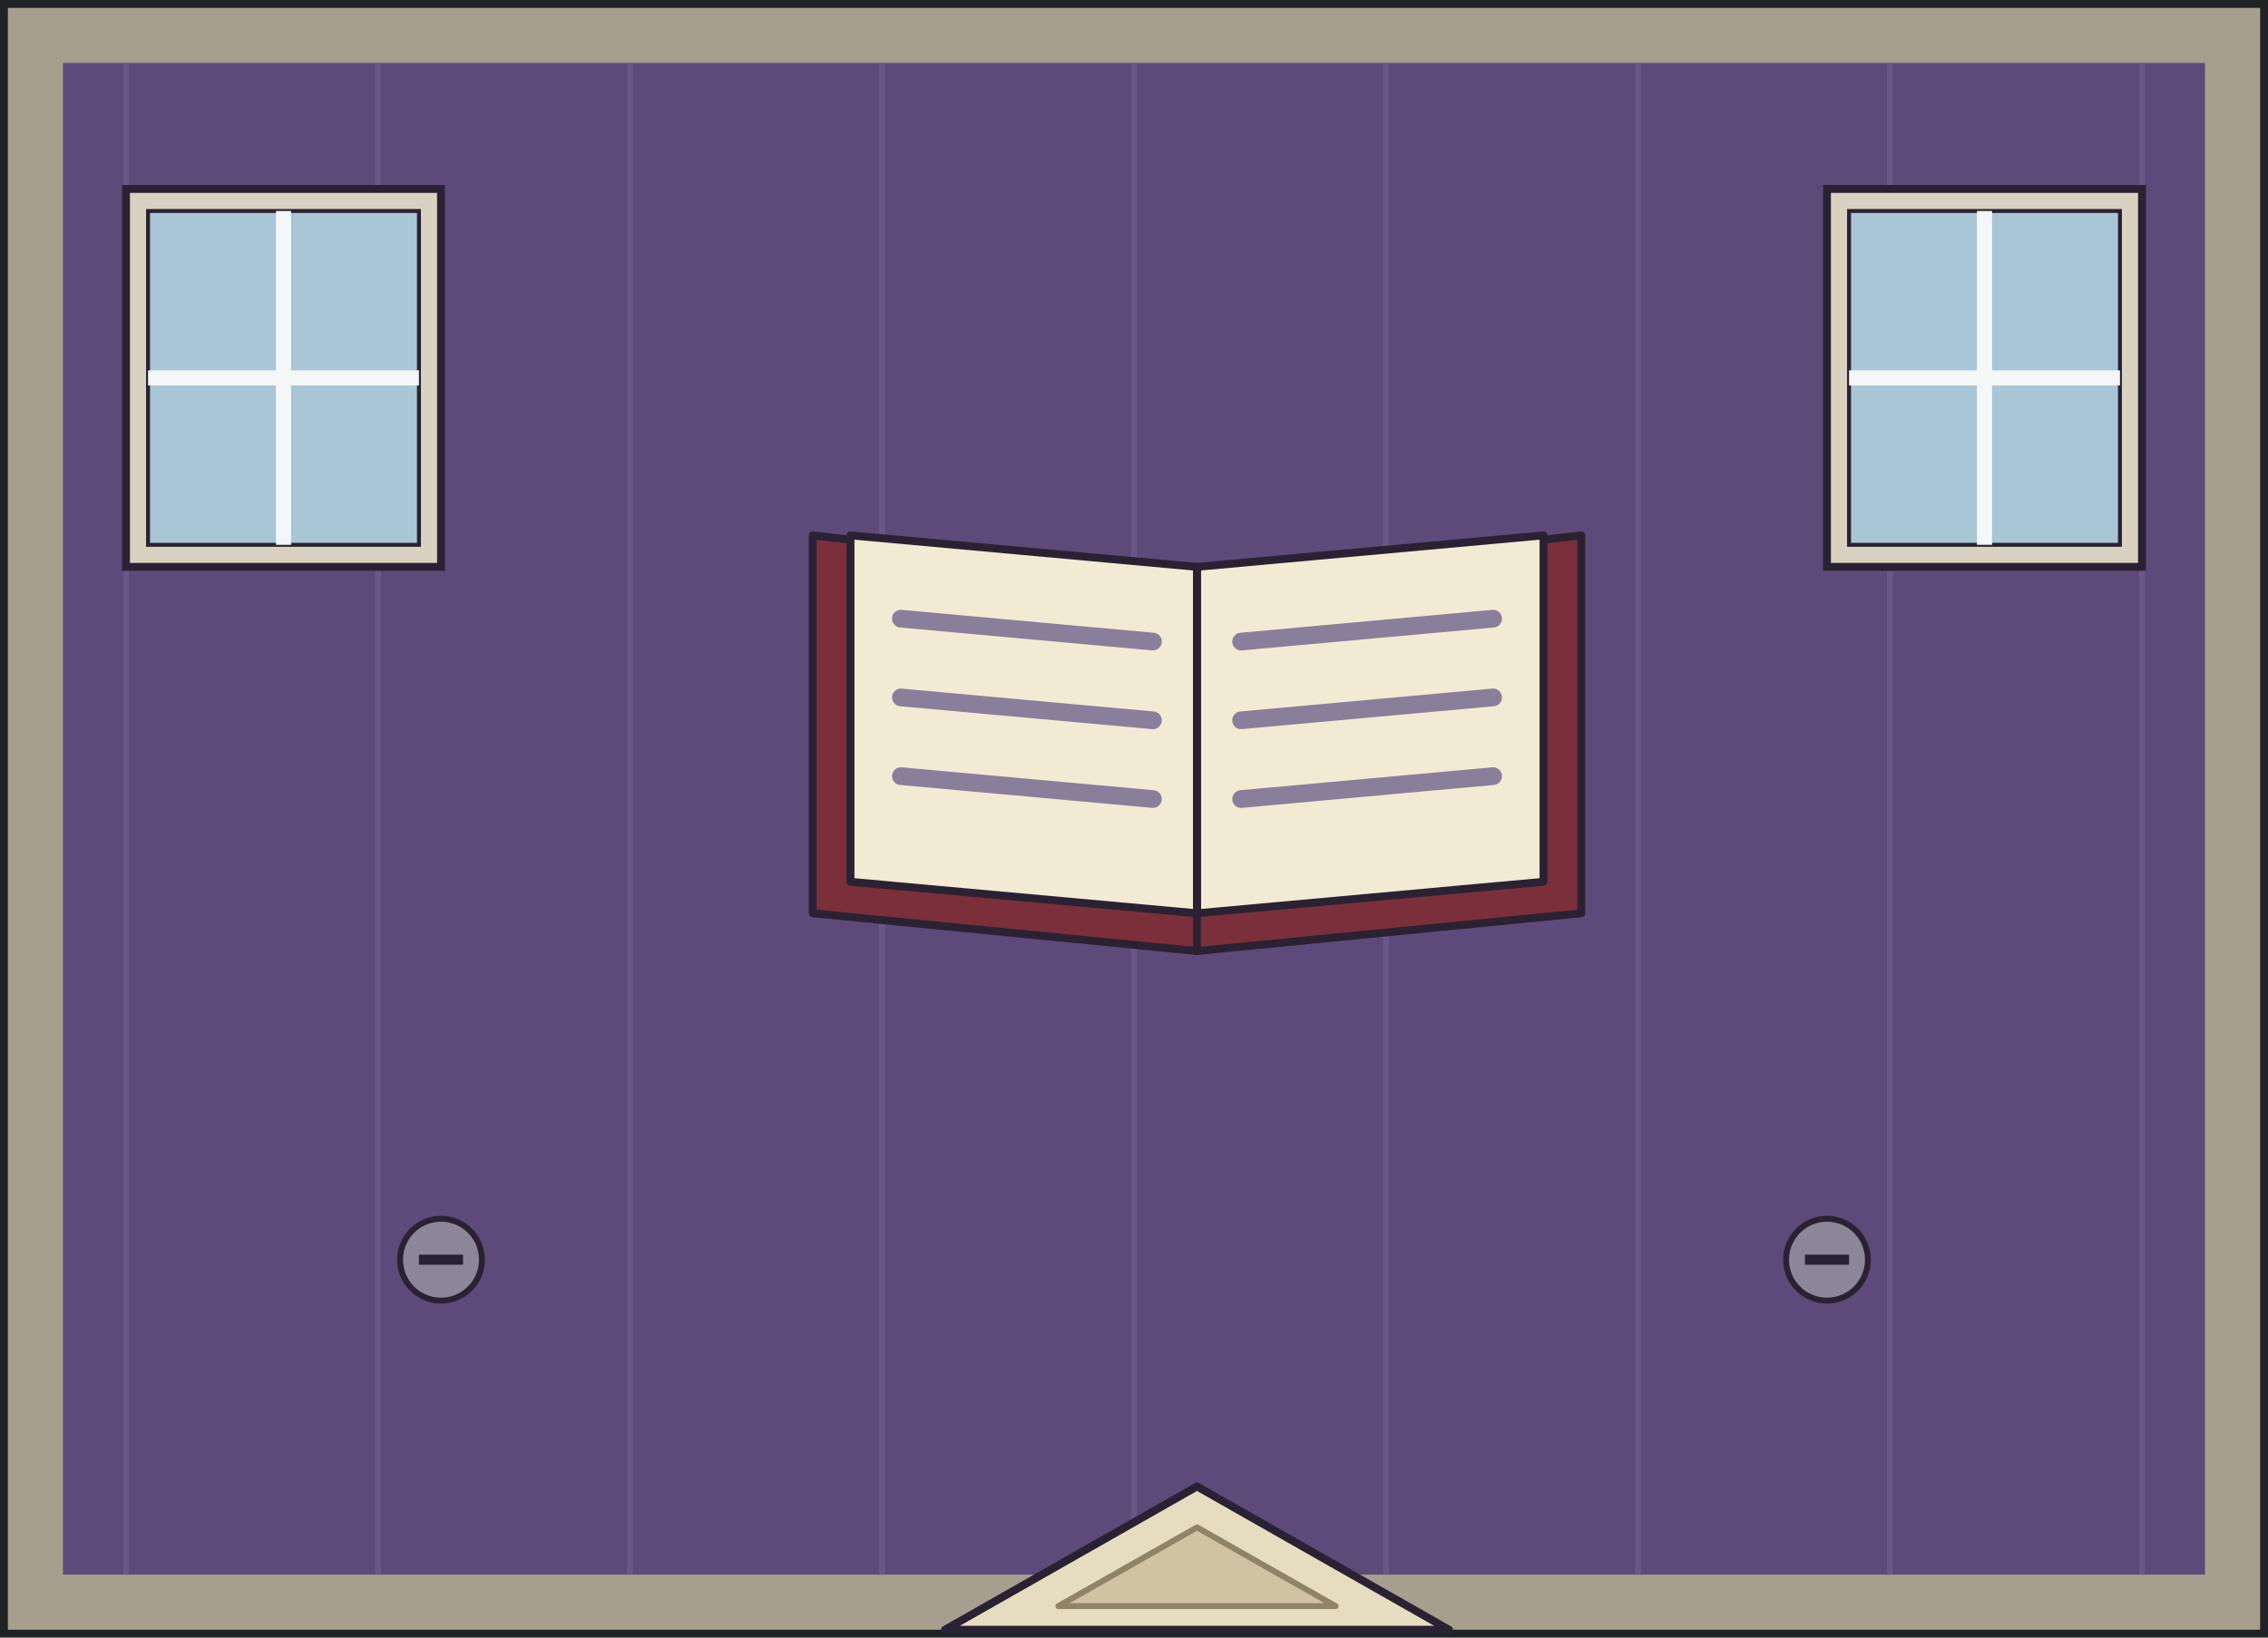
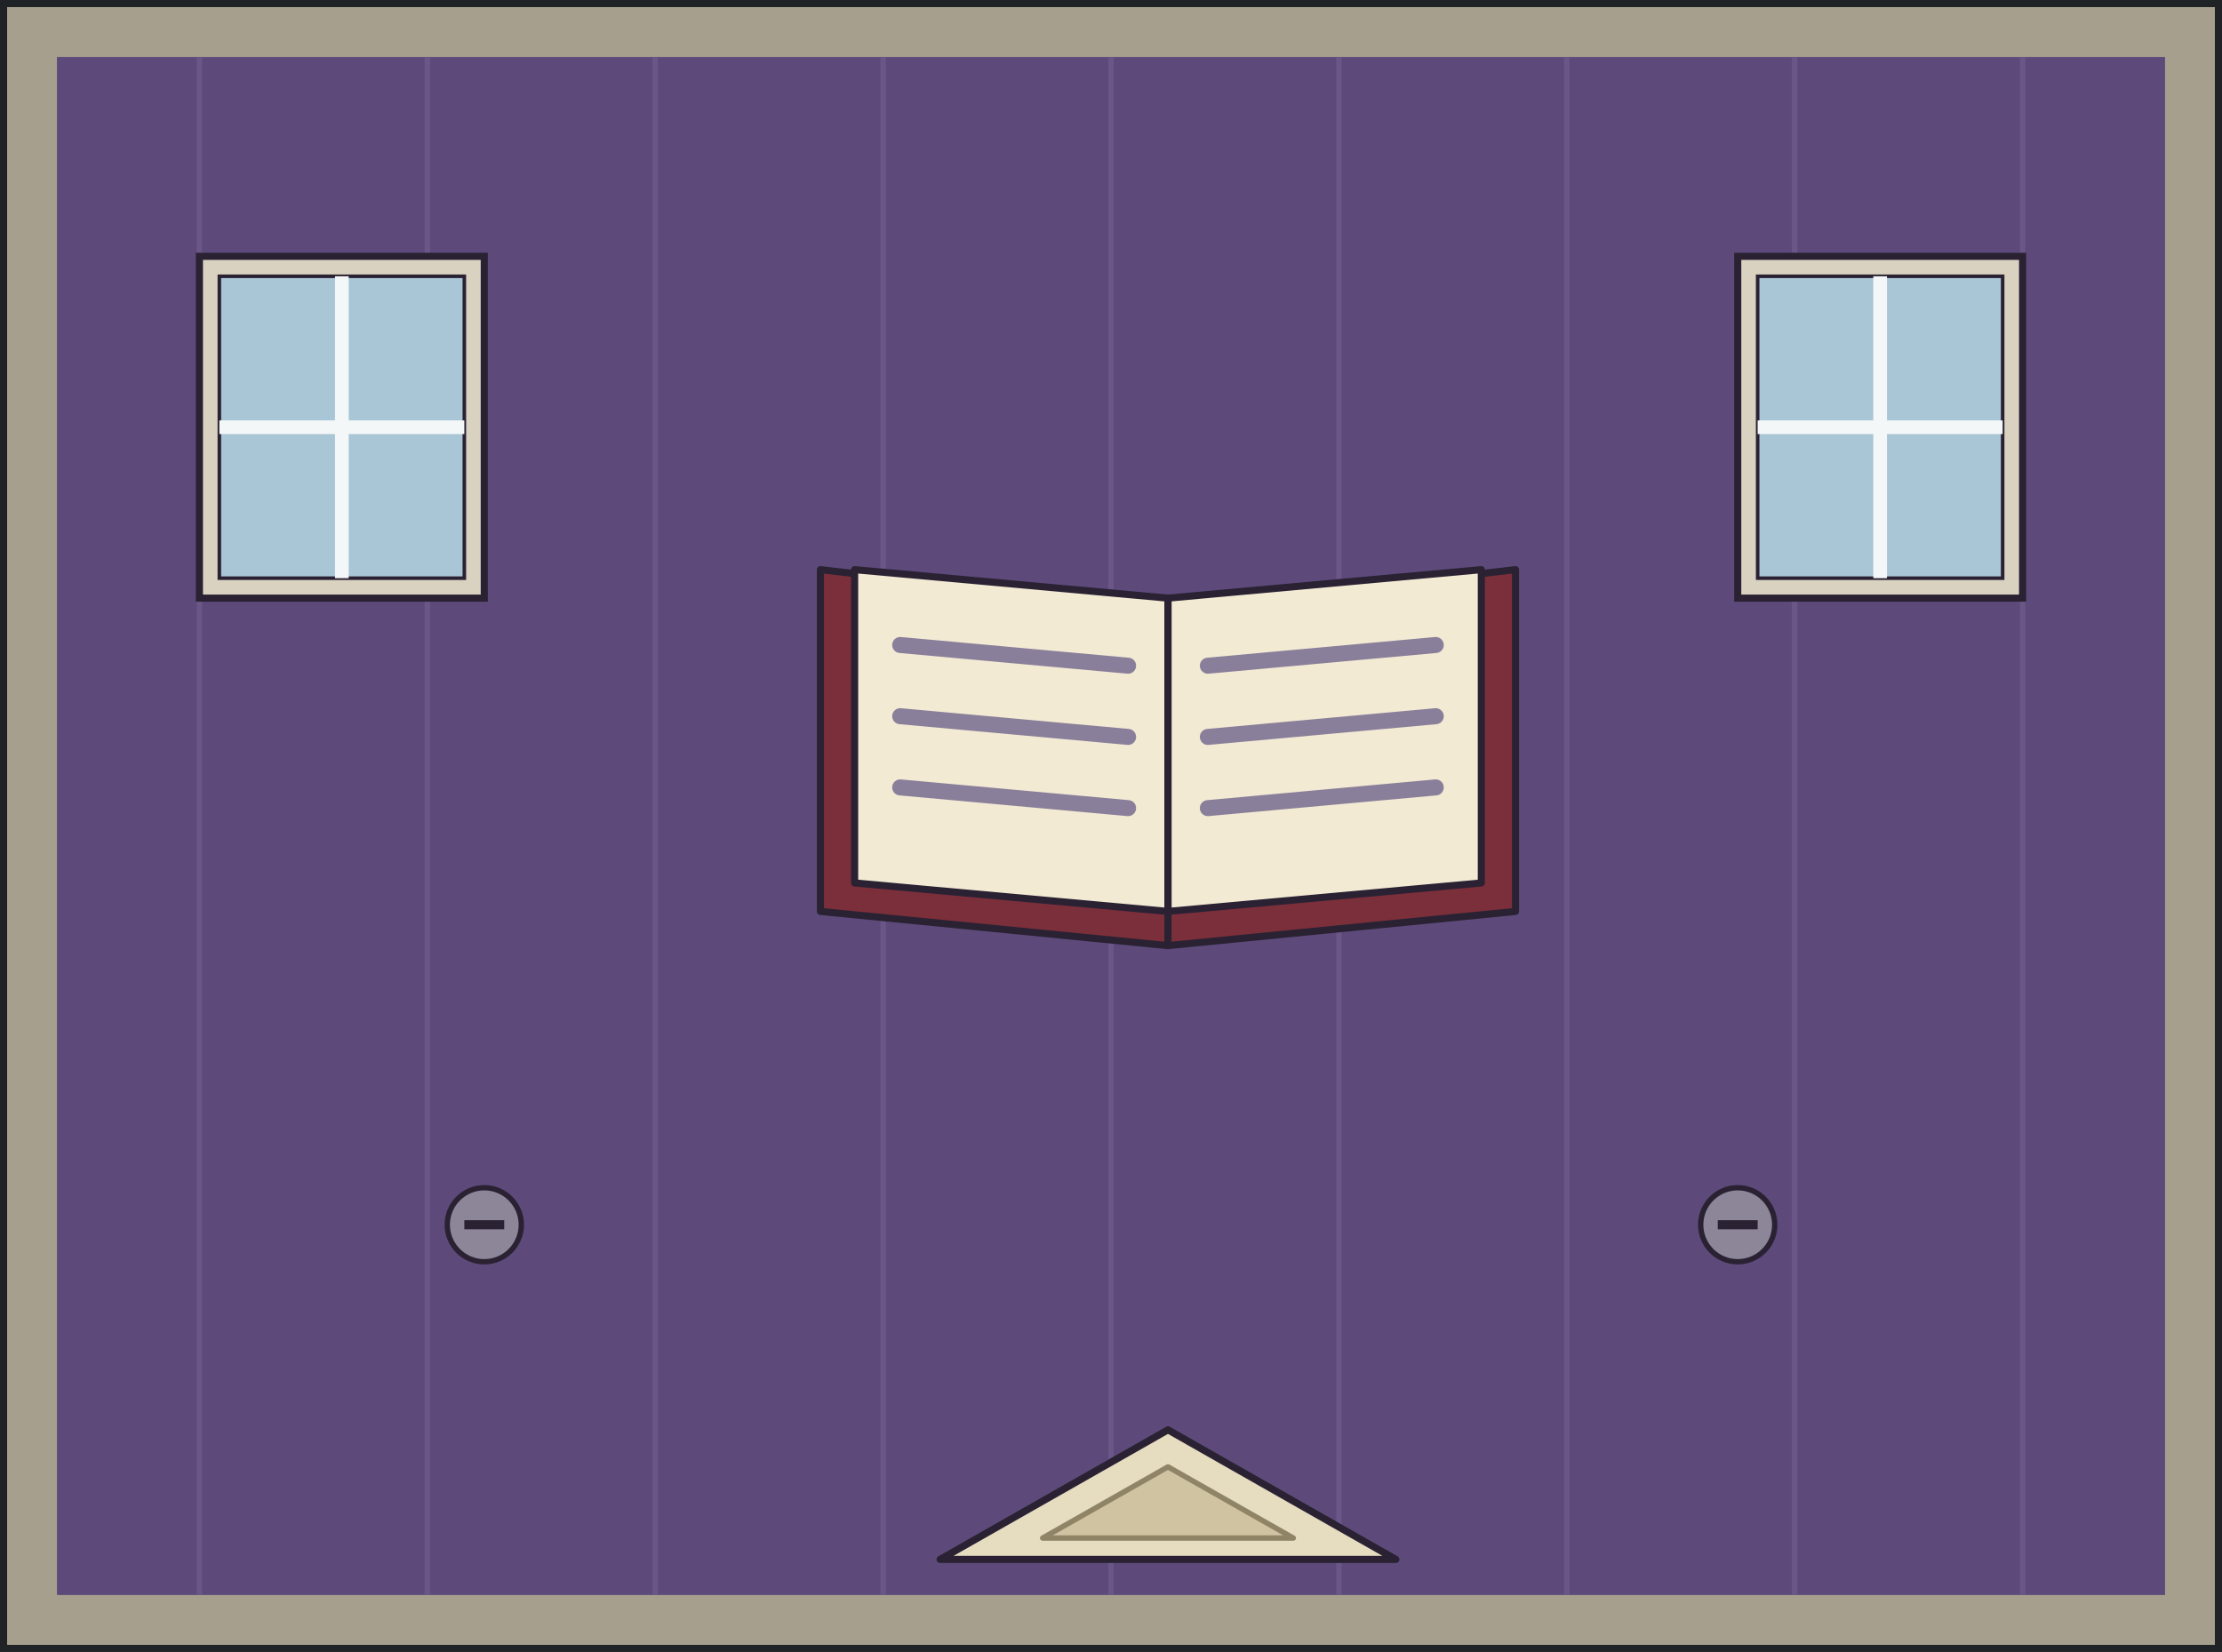
- <svg xmlns="http://www.w3.org/2000/svg" width="1152" height="832" viewBox="0 0 1152 832">
-   <rect x="0" y="0" width="1152" height="832" fill="#1f2326" />
-   <rect x="4" y="4" width="1144" height="824" fill="#a69f8d" />
-   <rect x="32" y="32" width="1088" height="768" fill="#5d4a7a" />
-   <path d="M64 32V800M192 32V800M320 32V800M448 32V800M576 32V800M704 32V800M832 32V800M960 32V800M1088 32V800" stroke="#6a5788" stroke-width="3" fill="none" />
-   <rect x="64" y="96" width="160" height="192" fill="#d9d2c0" stroke="#2a2233" stroke-width="4" />
-   <rect x="75.2" y="107.2" width="137.6" height="169.6" fill="#a9c6d6" stroke="#2a2233" stroke-width="2" />
-   <rect x="140.16" y="107.2" width="7.68" height="169.6" fill="#f4f7f8" />
-   <rect x="75.2" y="188.16" width="137.6" height="7.68" fill="#f4f7f8" />
-   <rect x="928" y="96" width="160" height="192" fill="#d9d2c0" stroke="#2a2233" stroke-width="4" />
-   <rect x="939.2" y="107.2" width="137.6" height="169.6" fill="#a9c6d6" stroke="#2a2233" stroke-width="2" />
-   <rect x="1004.16" y="107.2" width="7.68" height="169.6" fill="#f4f7f8" />
-   <rect x="939.2" y="188.16" width="137.6" height="7.68" fill="#f4f7f8" />
-   <polygon points="608,483.2 412.8,464 412.8,272 608,294.4" fill="#7b2f3a" stroke="#2a2233" stroke-width="4" stroke-linejoin="round" />
-   <polygon points="608,483.2 803.2,464 803.2,272 608,294.4" fill="#7b2f3a" stroke="#2a2233" stroke-width="4" stroke-linejoin="round" />
-   <polygon points="608,464 432,448 432,272 608,288" fill="#f2ead3" stroke="#2a2233" stroke-width="4" stroke-linejoin="round" />
-   <polygon points="608,464 784,448 784,272 608,288" fill="#f2ead3" stroke="#2a2233" stroke-width="4" stroke-linejoin="round" />
-   <path d="M585.6 405.96L457.6 394.33" stroke="#8a7f9a" stroke-width="9" stroke-linecap="round" />
-   <path d="M585.6 365.96L457.6 354.33" stroke="#8a7f9a" stroke-width="9" stroke-linecap="round" />
-   <path d="M585.6 325.96L457.6 314.33" stroke="#8a7f9a" stroke-width="9" stroke-linecap="round" />
-   <path d="M630.4 405.96L758.4 394.33" stroke="#8a7f9a" stroke-width="9" stroke-linecap="round" />
-   <path d="M630.4 365.96L758.4 354.33" stroke="#8a7f9a" stroke-width="9" stroke-linecap="round" />
-   <path d="M630.4 325.96L758.4 314.33" stroke="#8a7f9a" stroke-width="9" stroke-linecap="round" />
-   <path d="M608 464L608 288" stroke="#2a2233" stroke-width="4" />
-   <polygon points="480,828 736,828 608,755.2" fill="#e6dcc0" stroke="#2a2233" stroke-width="4" stroke-linejoin="round" />
-   <polygon points="537.6,816 678.4,816 608,776" fill="#cfc3a2" stroke="#8f8466" stroke-width="3" stroke-linejoin="round" />
-   <circle cx="224" cy="640" r="20.8" fill="#8d8698" stroke="#2a2233" stroke-width="3" />
-   <rect x="212.8" y="637.44" width="22.4" height="5.12" fill="#2a2233" />
-   <circle cx="928" cy="640" r="20.8" fill="#8d8698" stroke="#2a2233" stroke-width="3" />
-   <rect x="916.8" y="637.44" width="22.4" height="5.12" fill="#2a2233" />
+ <svg xmlns="http://www.w3.org/2000/svg" width="1248" height="928" viewBox="0 0 1248 928">
+   <rect x="0" y="0" width="1248" height="928" fill="#1f2326" />
+   <rect x="4" y="4" width="1240" height="920" fill="#a69f8d" />
+   <rect x="32" y="32" width="1184" height="864" fill="#5d4a7a" />
+   <path d="M112 32V896M240 32V896M368 32V896M496 32V896M624 32V896M752 32V896M880 32V896M1008 32V896M1136 32V896" stroke="#6a5788" stroke-width="3" fill="none" />
+   <rect x="112" y="144" width="160" height="192" fill="#d9d2c0" stroke="#2a2233" stroke-width="4" />
+   <rect x="123.2" y="155.2" width="137.6" height="169.6" fill="#a9c6d6" stroke="#2a2233" stroke-width="2" />
+   <rect x="188.16" y="155.2" width="7.68" height="169.6" fill="#f4f7f8" />
+   <rect x="123.2" y="236.16" width="137.6" height="7.68" fill="#f4f7f8" />
+   <rect x="976" y="144" width="160" height="192" fill="#d9d2c0" stroke="#2a2233" stroke-width="4" />
+   <rect x="987.2" y="155.2" width="137.6" height="169.6" fill="#a9c6d6" stroke="#2a2233" stroke-width="2" />
+   <rect x="1052.16" y="155.2" width="7.68" height="169.6" fill="#f4f7f8" />
+   <rect x="987.2" y="236.16" width="137.6" height="7.68" fill="#f4f7f8" />
+   <polygon points="656,531.2 460.8,512 460.8,320 656,342.4" fill="#7b2f3a" stroke="#2a2233" stroke-width="4" stroke-linejoin="round" />
+   <polygon points="656,531.2 851.2,512 851.2,320 656,342.4" fill="#7b2f3a" stroke="#2a2233" stroke-width="4" stroke-linejoin="round" />
+   <polygon points="656,512 480,496 480,320 656,336" fill="#f2ead3" stroke="#2a2233" stroke-width="4" stroke-linejoin="round" />
+   <polygon points="656,512 832,496 832,320 656,336" fill="#f2ead3" stroke="#2a2233" stroke-width="4" stroke-linejoin="round" />
+   <path d="M633.6 453.96L505.6 442.33" stroke="#8a7f9a" stroke-width="9" stroke-linecap="round" />
+   <path d="M633.6 413.96L505.6 402.33" stroke="#8a7f9a" stroke-width="9" stroke-linecap="round" />
+   <path d="M633.6 373.96L505.6 362.33" stroke="#8a7f9a" stroke-width="9" stroke-linecap="round" />
+   <path d="M678.4 453.96L806.4 442.33" stroke="#8a7f9a" stroke-width="9" stroke-linecap="round" />
+   <path d="M678.4 413.96L806.4 402.33" stroke="#8a7f9a" stroke-width="9" stroke-linecap="round" />
+   <path d="M678.4 373.96L806.4 362.33" stroke="#8a7f9a" stroke-width="9" stroke-linecap="round" />
+   <path d="M656 512L656 336" stroke="#2a2233" stroke-width="4" />
+   <polygon points="528,876 784,876 656,803.2" fill="#e6dcc0" stroke="#2a2233" stroke-width="4" stroke-linejoin="round" />
+   <polygon points="585.6,864 726.4,864 656,824" fill="#cfc3a2" stroke="#8f8466" stroke-width="3" stroke-linejoin="round" />
+   <circle cx="272" cy="688" r="20.8" fill="#8d8698" stroke="#2a2233" stroke-width="3" />
+   <rect x="260.8" y="685.44" width="22.4" height="5.12" fill="#2a2233" />
+   <circle cx="976" cy="688" r="20.8" fill="#8d8698" stroke="#2a2233" stroke-width="3" />
+   <rect x="964.8" y="685.44" width="22.4" height="5.12" fill="#2a2233" />
</svg>
